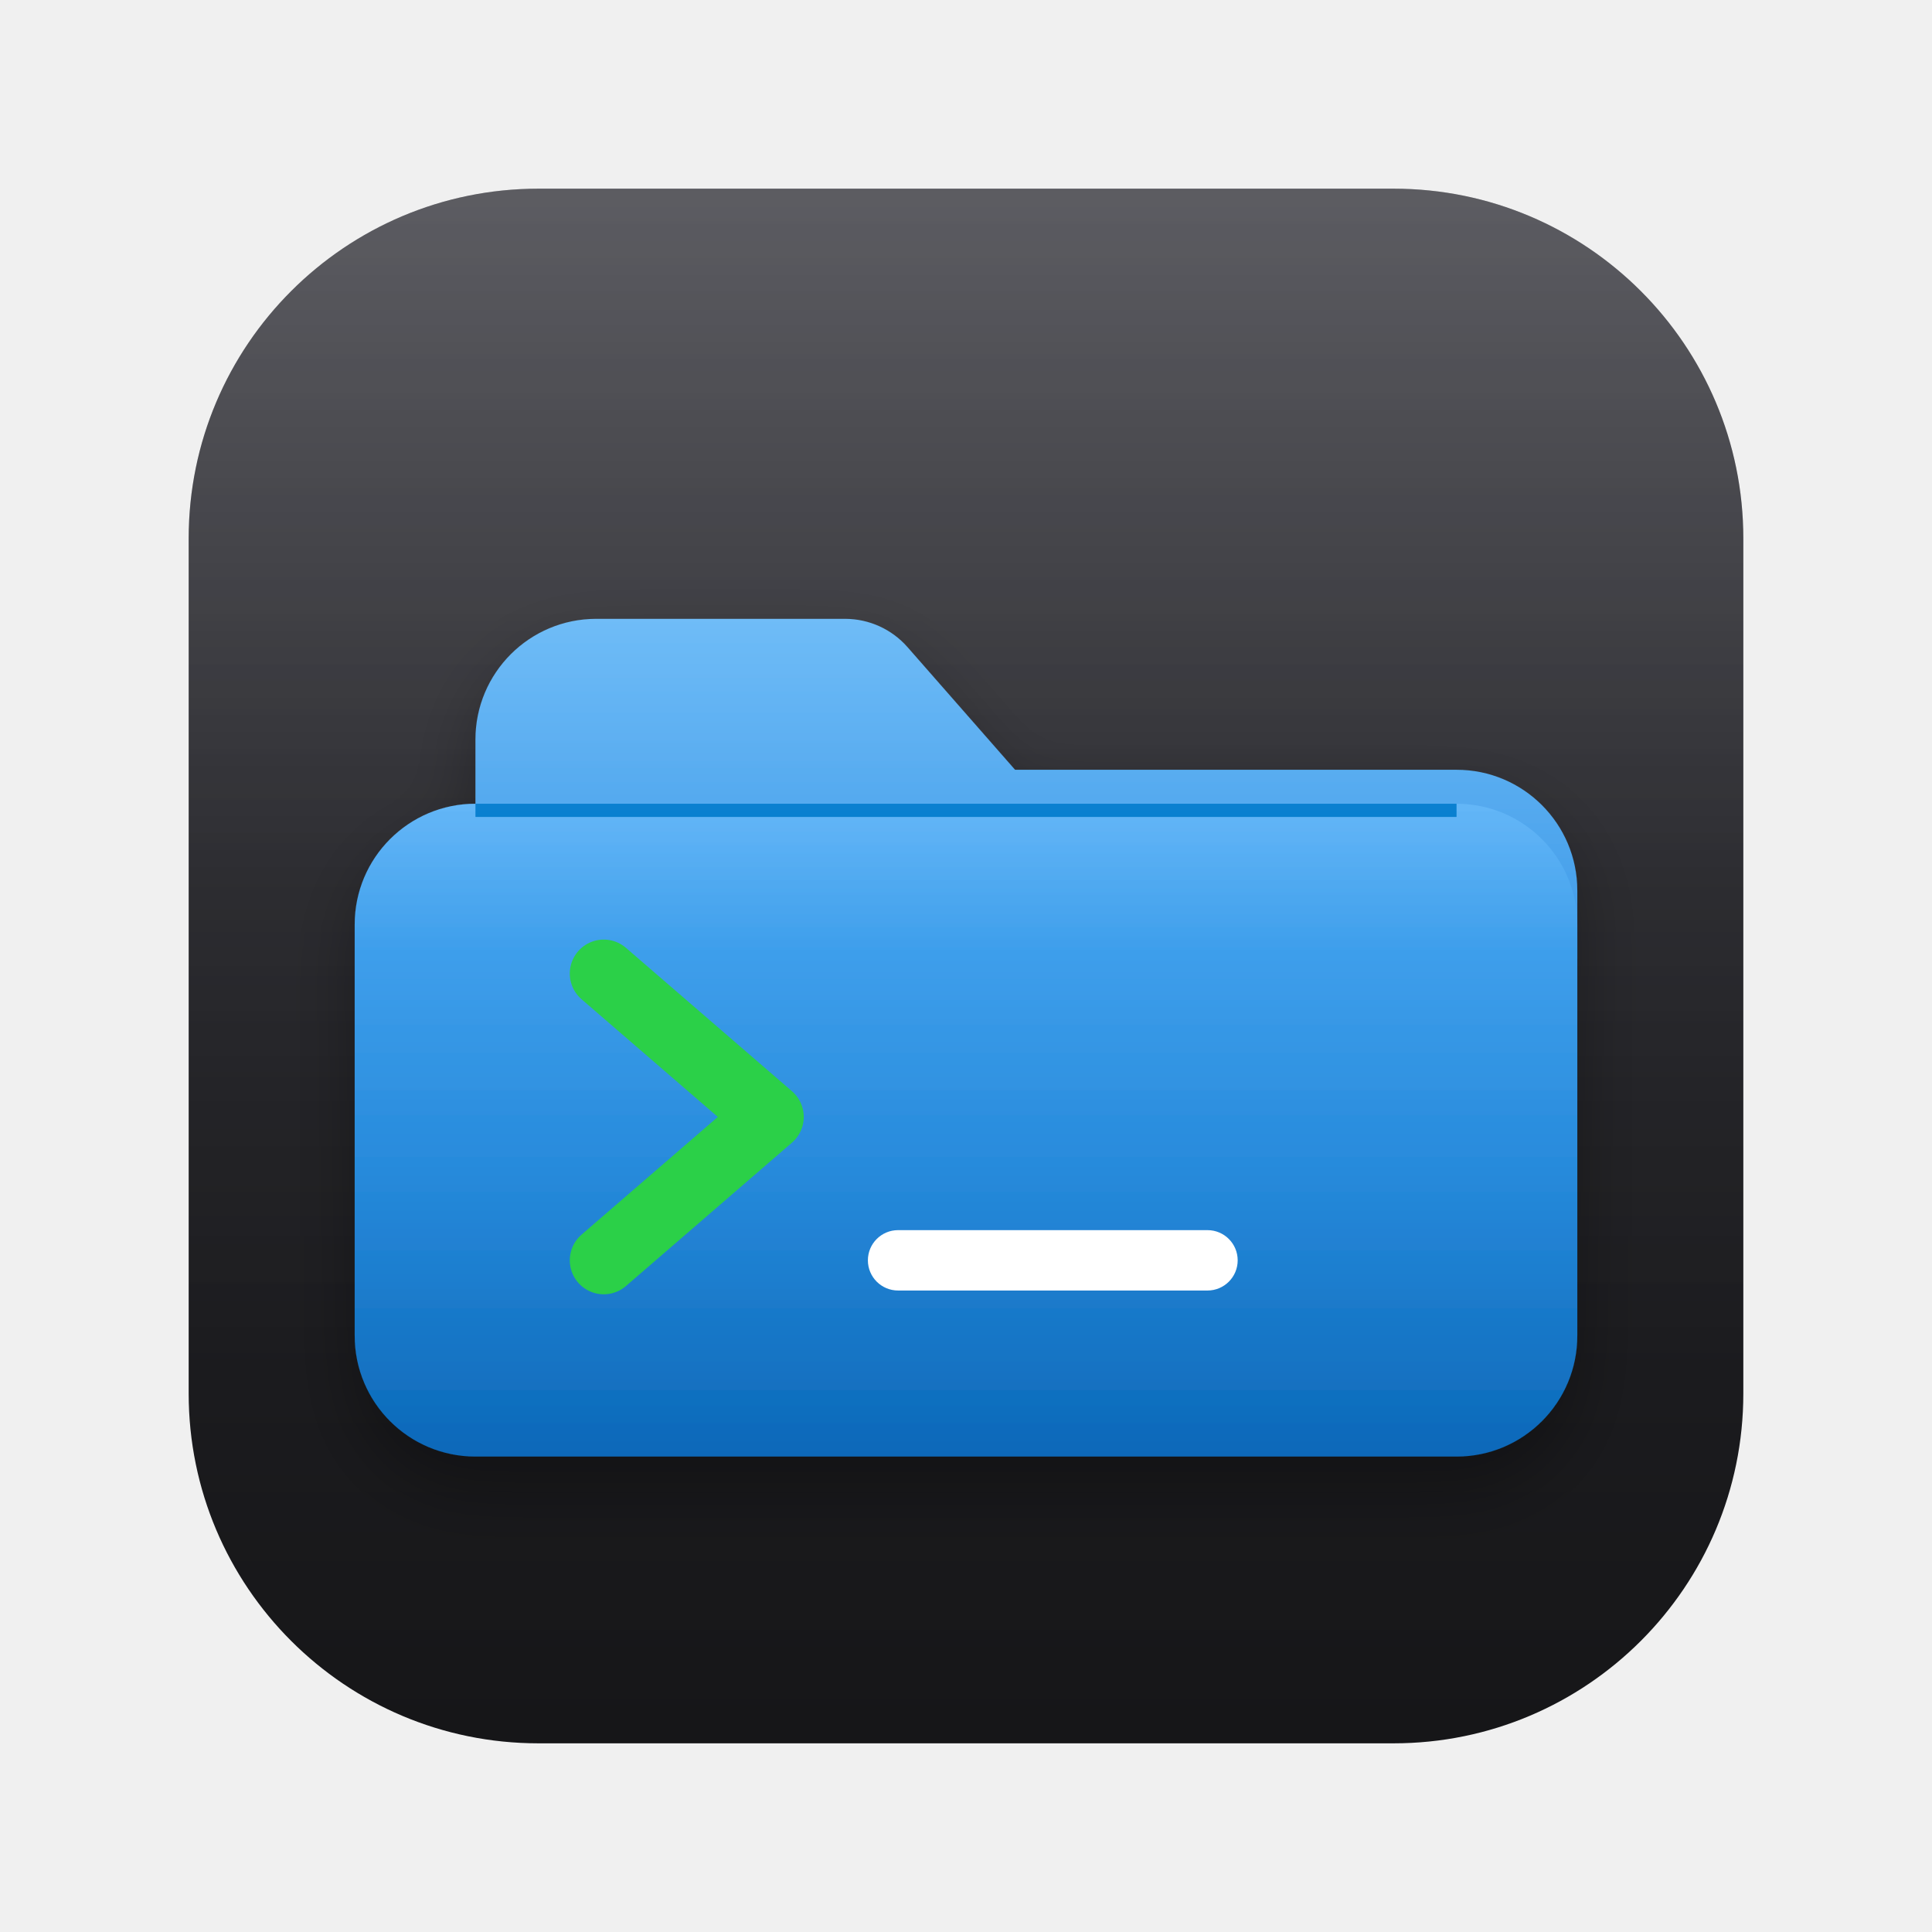
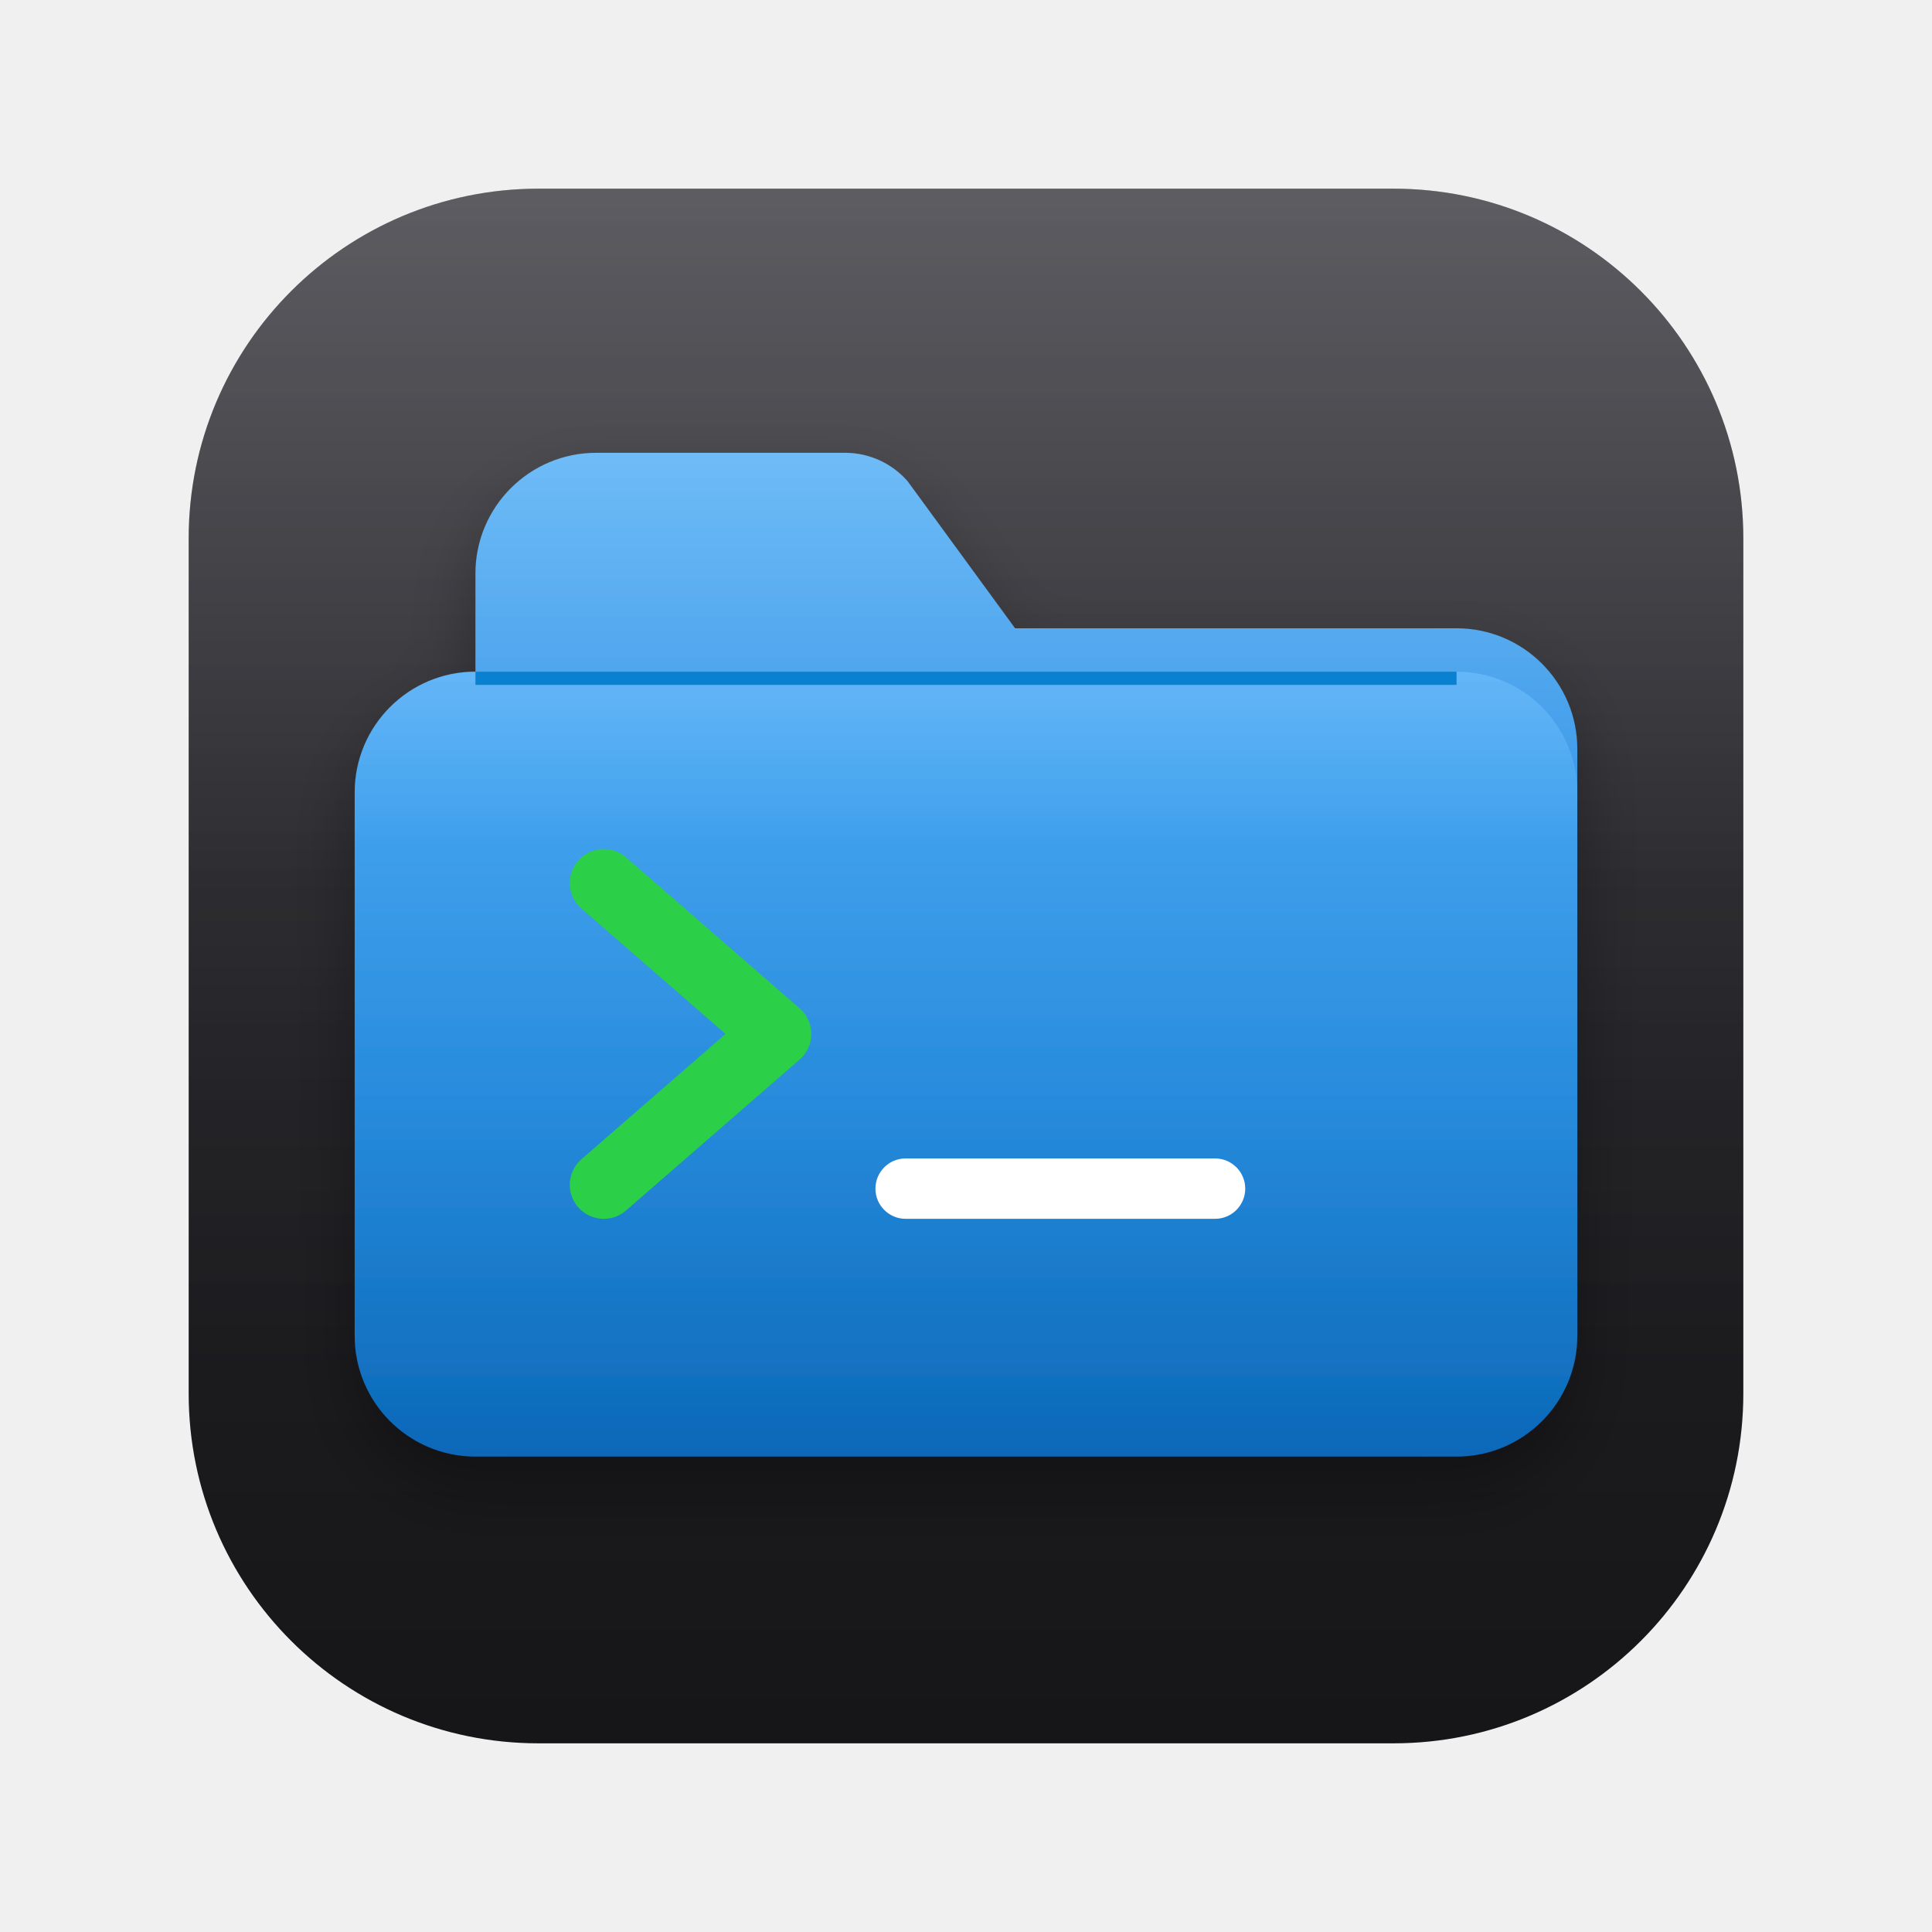
<svg xmlns="http://www.w3.org/2000/svg" width="1024" height="1024" viewBox="0 0 1024 1024">
  <defs>
    <linearGradient id="shell" x1="0" y1="0" x2="0" y2="1">
      <stop offset="0" stop-color="#33333A" />
      <stop offset="0.55" stop-color="#202024" />
      <stop offset="1" stop-color="#161618" />
    </linearGradient>
    <linearGradient id="folderBack" x1="0" y1="0" x2="0" y2="1">
      <stop offset="0" stop-color="#6FBCF7" />
      <stop offset="1" stop-color="#3E9AE8" />
    </linearGradient>
    <linearGradient id="folderFace" x1="0" y1="0" x2="0" y2="1">
      <stop offset="0" stop-color="#46A8F5" />
      <stop offset="0.55" stop-color="#2489DB" />
      <stop offset="1" stop-color="#0B68B9" />
    </linearGradient>
    <linearGradient id="folderSheen" x1="0" y1="0" x2="0" y2="1">
      <stop offset="0" stop-color="#FFFFFF" stop-opacity="0.16" />
      <stop offset="0.22" stop-color="#FFFFFF" stop-opacity="0.03" />
      <stop offset="1" stop-color="#FFFFFF" stop-opacity="0" />
    </linearGradient>
    <linearGradient id="topLight" x1="0" y1="0" x2="0" y2="1">
      <stop offset="0" stop-color="#FFFFFF" stop-opacity="0.20" />
      <stop offset="0.45" stop-color="#FFFFFF" stop-opacity="0.04" />
      <stop offset="0.75" stop-color="#FFFFFF" stop-opacity="0" />
    </linearGradient>
    <clipPath id="squircle">
      <rect x="100" y="100" width="824" height="824" rx="185.4" ry="185.4" />
    </clipPath>
    <clipPath id="folderFaceClip">
-       <path d="M252 426                h520                a64 64 0 0 1 64 64                v218                a64 64 0 0 1 -64 64                H252                a64 64 0 0 1 -64 -64                V490                a64 64 0 0 1 64 -64 Z" />
+       <path d="M252 356                h520                a64 64 0 0 1 64 64                v288                a64 64 0 0 1 -64 64                H252                a64 64 0 0 1 -64 -64                V420                a64 64 0 0 1 64 -64 Z" />
    </clipPath>
    <filter id="folderShadow" x="-20%" y="-20%" width="140%" height="150%">
      <feDropShadow dx="0" dy="18" stdDeviation="18" flood-color="#000000" flood-opacity="0.30" />
    </filter>
  </defs>
  <rect x="100" y="100" width="824" height="824" rx="185.4" ry="185.4" fill="url(#shell)" />
  <g clip-path="url(#squircle)">
    <rect x="100" y="100" width="824" height="824" fill="url(#topLight)" />
  </g>
  <g filter="url(#folderShadow)">
-     <path d="M252 392              a64 64 0 0 1 64 -64              h132              a44 44 0 0 1 33 15              l57 65              h234              a64 64 0 0 1 64 64              v36              H252 Z" fill="url(#folderBack)" />
-     <path d="M252 426              h520              a64 64 0 0 1 64 64              v218              a64 64 0 0 1 -64 64              H252              a64 64 0 0 1 -64 -64              V490              a64 64 0 0 1 64 -64 Z" fill="url(#folderFace)" />
-     <rect x="188" y="426" width="648" height="346" clip-path="url(#folderFaceClip)" fill="url(#folderSheen)" />
+     <path d="M252 304              a64 64 0 0 1 64 -64              h132              a44 44 0 0 1 33 15              l57 78              h234              a64 64 0 0 1 64 64              v23              H252 Z" fill="url(#folderBack)" />
+     <path d="M252 356              h520              a64 64 0 0 1 64 64              v288              a64 64 0 0 1 -64 64              H252              a64 64 0 0 1 -64 -64              V420              a64 64 0 0 1 64 -64 Z" fill="url(#folderFace)" />
+     <rect x="188" y="356" width="648" height="416" clip-path="url(#folderFaceClip)" fill="url(#folderSheen)" />
  </g>
-   <rect x="252" y="426" width="520" height="7" fill="#007ACC" opacity="0.9" />
-   <path d="M320 516 l88 76 l-88 76" fill="none" stroke="#2BD048" stroke-width="36" stroke-linecap="round" stroke-linejoin="round" />
-   <rect x="460" y="652" width="196" height="32" rx="16" fill="#FFFFFF" />
+   <rect x="252" y="356" width="520" height="7" fill="#007ACC" opacity="0.9" />
+   <path d="M320 468 l92 80 l-92 80" fill="none" stroke="#2BD048" stroke-width="36" stroke-linecap="round" stroke-linejoin="round" />
+   <rect x="464" y="614" width="196" height="32" rx="16" fill="#FFFFFF" />
</svg>
